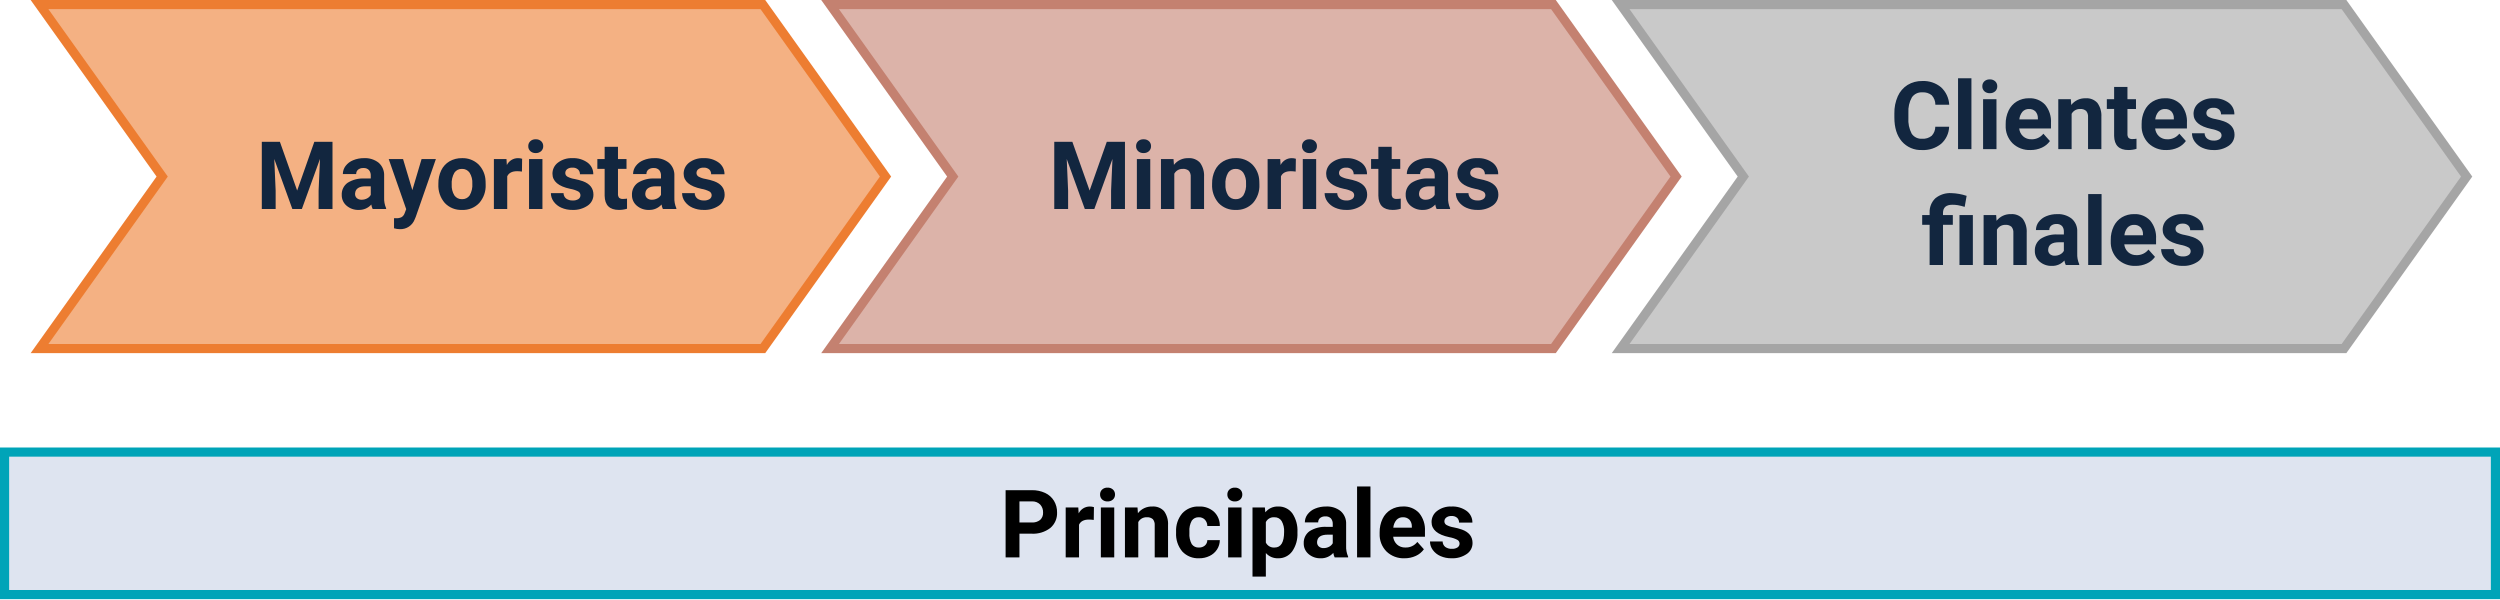
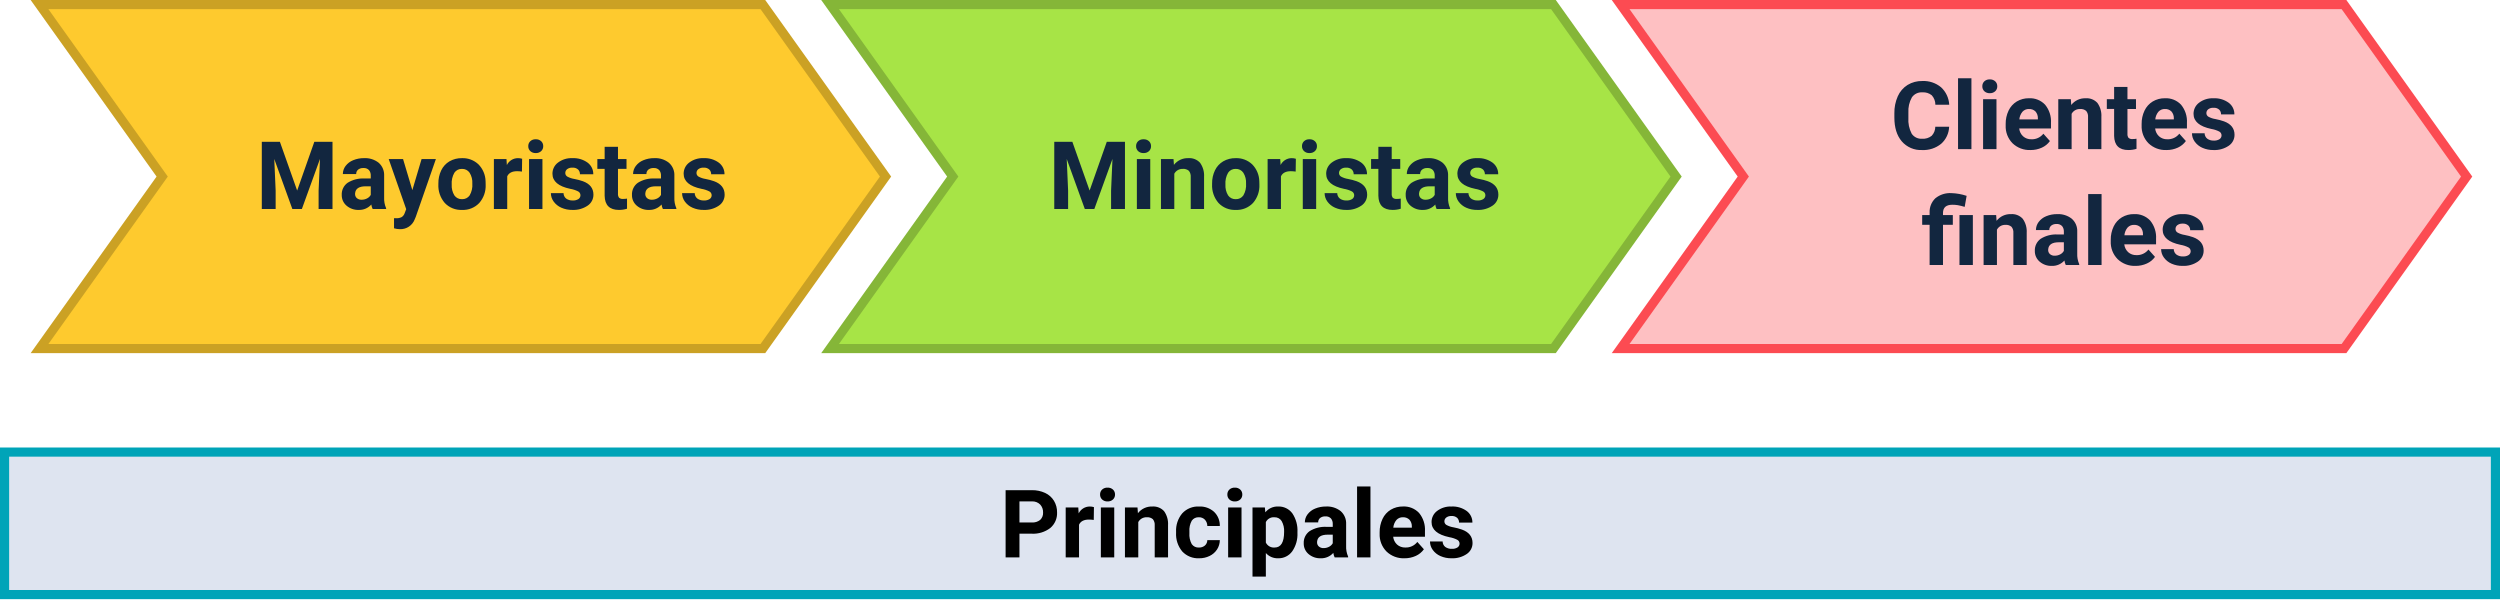
<svg xmlns="http://www.w3.org/2000/svg" width="819.999" height="196.521" viewBox="0 0 819.999 196.521">
-   <g id="Grupo_137595" data-name="Grupo 137595" transform="translate(-390.001 -690)">
-     <g id="Trazado_203657" data-name="Trazado 203657" transform="translate(390.001 836.783)" fill="#dee4f0">
+   <g id="Grupo_137595" data-name="Grupo 137595" transform="translate(-390.001 -748)">
+     <g id="Trazado_203657" data-name="Trazado 203657" transform="translate(390.001 894.783)" fill="#dee4f0">
      <path d="M 818.499 48.238 L 1.5 48.238 L 1.5 1.5 L 818.499 1.5 L 818.499 48.238 Z" stroke="none" />
      <path d="M 3 3 L 3 46.738 L 816.999 46.738 L 816.999 3 L 3 3 M -6.103515625e-05 -1.52587890625e-05 L 819.999 -1.52587890625e-05 L 819.999 49.738 L -6.103515625e-05 49.738 L -6.103515625e-05 -1.52587890625e-05 Z" stroke="none" fill="#00a4b8" />
    </g>
-     <path id="Trazado_203658" data-name="Trazado 203658" d="M-71.619-7.765V0H-76.16V-22.039h8.6a9.947,9.947,0,0,1,4.367.908,6.693,6.693,0,0,1,2.9,2.581,7.2,7.2,0,0,1,1.014,3.807A6.328,6.328,0,0,1-61.5-9.635a9.236,9.236,0,0,1-6.138,1.869Zm0-3.678h4.057a3.989,3.989,0,0,0,2.747-.848,3.083,3.083,0,0,0,.946-2.422,3.635,3.635,0,0,0-.954-2.619,3.562,3.562,0,0,0-2.634-1.029h-4.163Zm24.37-.833a11.885,11.885,0,0,0-1.574-.121q-2.482,0-3.254,1.68V0h-4.375V-16.378h4.132l.121,1.953a4.053,4.053,0,0,1,3.648-2.255,4.584,4.584,0,0,1,1.362.2ZM-40.529,0h-4.39V-16.378h4.39Zm-4.647-20.616a2.154,2.154,0,0,1,.658-1.62,2.474,2.474,0,0,1,1.794-.636,2.479,2.479,0,0,1,1.786.636,2.142,2.142,0,0,1,.666,1.62,2.148,2.148,0,0,1-.674,1.635,2.485,2.485,0,0,1-1.779.636,2.485,2.485,0,0,1-1.779-.636A2.148,2.148,0,0,1-45.176-20.616ZM-32.9-16.378l.136,1.892a5.718,5.718,0,0,1,4.708-2.195,4.752,4.752,0,0,1,3.875,1.529,7.133,7.133,0,0,1,1.3,4.571V0h-4.375V-10.5a2.849,2.849,0,0,0-.605-2.025,2.707,2.707,0,0,0-2.013-.63,3.008,3.008,0,0,0-2.77,1.578V0h-4.375V-16.378ZM-12.753-3.224a2.869,2.869,0,0,0,1.968-.666A2.334,2.334,0,0,0-10-5.661h4.1A5.611,5.611,0,0,1-6.8-2.611,5.993,5.993,0,0,1-9.249-.462,7.651,7.651,0,0,1-12.677.3a7.11,7.11,0,0,1-5.54-2.233A8.835,8.835,0,0,1-20.245-8.1v-.288a8.734,8.734,0,0,1,2.013-6.04,7.027,7.027,0,0,1,5.525-2.255A6.889,6.889,0,0,1-7.78-14.932,6.19,6.19,0,0,1-5.9-10.278H-10a3.006,3.006,0,0,0-.787-2.077,2.624,2.624,0,0,0-2-.8,2.635,2.635,0,0,0-2.308,1.114,6.457,6.457,0,0,0-.78,3.616v.455A6.539,6.539,0,0,0-15.1-4.331,2.668,2.668,0,0,0-12.753-3.224ZM1.219,0h-4.39V-16.378h4.39ZM-3.428-20.616a2.154,2.154,0,0,1,.658-1.62,2.474,2.474,0,0,1,1.794-.636,2.479,2.479,0,0,1,1.786.636,2.142,2.142,0,0,1,.666,1.62A2.148,2.148,0,0,1,.8-18.981a2.485,2.485,0,0,1-1.779.636,2.485,2.485,0,0,1-1.779-.636A2.148,2.148,0,0,1-3.428-20.616ZM19.564-8.038a9.823,9.823,0,0,1-1.718,6.062A5.508,5.508,0,0,1,13.207.3,5.1,5.1,0,0,1,9.2-1.423V6.3H4.821V-16.378H8.878l.151,1.6a5.141,5.141,0,0,1,4.147-1.907,5.546,5.546,0,0,1,4.708,2.24,10.089,10.089,0,0,1,1.68,6.176ZM15.19-8.371a6.481,6.481,0,0,0-.81-3.538,2.636,2.636,0,0,0-2.354-1.245A2.863,2.863,0,0,0,9.2-11.575v6.726a2.912,2.912,0,0,0,2.861,1.625Q15.19-3.224,15.19-8.371ZM31.764,0a4.858,4.858,0,0,1-.439-1.468A5.293,5.293,0,0,1,27.193.3,5.815,5.815,0,0,1,23.2-1.09,4.479,4.479,0,0,1,21.623-4.6a4.628,4.628,0,0,1,1.93-4,9.523,9.523,0,0,1,5.578-1.408h2.013v-.938a2.7,2.7,0,0,0-.583-1.816,2.293,2.293,0,0,0-1.839-.681,2.606,2.606,0,0,0-1.733.53,1.8,1.8,0,0,0-.628,1.453H21.986a4.394,4.394,0,0,1,.878-2.634,5.8,5.8,0,0,1,2.482-1.9,9.047,9.047,0,0,1,3.6-.689,7.148,7.148,0,0,1,4.806,1.521,5.322,5.322,0,0,1,1.779,4.276v7.1a7.83,7.83,0,0,0,.651,3.527V0ZM28.147-3.042a3.768,3.768,0,0,0,1.786-.431,2.833,2.833,0,0,0,1.211-1.158V-7.447H29.509q-3.285,0-3.5,2.271L26-4.919a1.751,1.751,0,0,0,.575,1.347A2.234,2.234,0,0,0,28.147-3.042ZM43.51,0h-4.39V-23.25h4.39ZM54.651.3a8.04,8.04,0,0,1-5.865-2.21A7.855,7.855,0,0,1,46.523-7.8v-.424a9.894,9.894,0,0,1,.954-4.412,7,7,0,0,1,2.7-3,7.584,7.584,0,0,1,3.989-1.052,6.8,6.8,0,0,1,5.29,2.119,8.611,8.611,0,0,1,1.93,6.009v1.786H50.958a4.064,4.064,0,0,0,1.279,2.573,3.866,3.866,0,0,0,2.7.969,4.722,4.722,0,0,0,3.951-1.832l2.149,2.407A6.567,6.567,0,0,1,58.375-.477,8.74,8.74,0,0,1,54.651.3Zm-.5-13.457a2.734,2.734,0,0,0-2.112.882A4.566,4.566,0,0,0,51-9.748h6.085v-.35a3.257,3.257,0,0,0-.787-2.258A2.82,2.82,0,0,0,54.152-13.154ZM72.74-4.526a1.409,1.409,0,0,0-.795-1.264,9.027,9.027,0,0,0-2.551-.825q-5.843-1.226-5.843-4.965a4.5,4.5,0,0,1,1.809-3.64,7.3,7.3,0,0,1,4.73-1.461,7.853,7.853,0,0,1,4.988,1.468A4.627,4.627,0,0,1,76.948-11.4H72.573a2.117,2.117,0,0,0-.605-1.552,2.562,2.562,0,0,0-1.892-.613,2.618,2.618,0,0,0-1.71.5,1.577,1.577,0,0,0-.605,1.271,1.348,1.348,0,0,0,.689,1.173,7.085,7.085,0,0,0,2.323.772,18.978,18.978,0,0,1,2.755.734q3.466,1.271,3.466,4.4a4.272,4.272,0,0,1-1.922,3.625A8.293,8.293,0,0,1,70.106.3,8.661,8.661,0,0,1,66.45-.431a6.133,6.133,0,0,1-2.505-2.013,4.678,4.678,0,0,1-.908-2.762h4.147a2.284,2.284,0,0,0,.863,1.786A3.422,3.422,0,0,0,70.2-2.8a3.167,3.167,0,0,0,1.9-.477A1.484,1.484,0,0,0,72.74-4.526Z" transform="translate(796 872.816)" />
-     <g id="Trazado_203659" data-name="Trazado 203659" transform="translate(400.049 690)" fill="rgba(237,125,49,0.6)">
+     <path id="Trazado_203658" data-name="Trazado 203658" d="M-71.619-7.765V0H-76.16V-22.039h8.6a9.947,9.947,0,0,1,4.367.908,6.693,6.693,0,0,1,2.9,2.581,7.2,7.2,0,0,1,1.014,3.807A6.328,6.328,0,0,1-61.5-9.635a9.236,9.236,0,0,1-6.138,1.869Zm0-3.678h4.057a3.989,3.989,0,0,0,2.747-.848,3.083,3.083,0,0,0,.946-2.422,3.635,3.635,0,0,0-.954-2.619,3.562,3.562,0,0,0-2.634-1.029h-4.163Zm24.37-.833a11.885,11.885,0,0,0-1.574-.121q-2.482,0-3.254,1.68V0h-4.375V-16.378h4.132l.121,1.953a4.053,4.053,0,0,1,3.648-2.255,4.584,4.584,0,0,1,1.362.2ZM-40.529,0h-4.39V-16.378h4.39Zm-4.647-20.616a2.154,2.154,0,0,1,.658-1.62,2.474,2.474,0,0,1,1.794-.636,2.479,2.479,0,0,1,1.786.636,2.142,2.142,0,0,1,.666,1.62,2.148,2.148,0,0,1-.674,1.635,2.485,2.485,0,0,1-1.779.636,2.485,2.485,0,0,1-1.779-.636A2.148,2.148,0,0,1-45.176-20.616ZM-32.9-16.378l.136,1.892a5.718,5.718,0,0,1,4.708-2.195,4.752,4.752,0,0,1,3.875,1.529,7.133,7.133,0,0,1,1.3,4.571V0h-4.375V-10.5a2.849,2.849,0,0,0-.605-2.025,2.707,2.707,0,0,0-2.013-.63,3.008,3.008,0,0,0-2.77,1.578V0h-4.375V-16.378ZM-12.753-3.224a2.869,2.869,0,0,0,1.968-.666A2.334,2.334,0,0,0-10-5.661h4.1A5.611,5.611,0,0,1-6.8-2.611,5.993,5.993,0,0,1-9.249-.462,7.651,7.651,0,0,1-12.677.3a7.11,7.11,0,0,1-5.54-2.233A8.835,8.835,0,0,1-20.245-8.1v-.288a8.734,8.734,0,0,1,2.013-6.04,7.027,7.027,0,0,1,5.525-2.255A6.889,6.889,0,0,1-7.78-14.932,6.19,6.19,0,0,1-5.9-10.278H-10a3.006,3.006,0,0,0-.787-2.077,2.624,2.624,0,0,0-2-.8,2.635,2.635,0,0,0-2.308,1.114,6.457,6.457,0,0,0-.78,3.616v.455A6.539,6.539,0,0,0-15.1-4.331,2.668,2.668,0,0,0-12.753-3.224ZM1.219,0h-4.39V-16.378h4.39ZM-3.428-20.616a2.154,2.154,0,0,1,.658-1.62,2.474,2.474,0,0,1,1.794-.636,2.479,2.479,0,0,1,1.786.636,2.142,2.142,0,0,1,.666,1.62A2.148,2.148,0,0,1,.8-18.981a2.485,2.485,0,0,1-1.779.636,2.485,2.485,0,0,1-1.779-.636A2.148,2.148,0,0,1-3.428-20.616ZM19.564-8.038a9.823,9.823,0,0,1-1.718,6.062A5.508,5.508,0,0,1,13.207.3,5.1,5.1,0,0,1,9.2-1.423V6.3H4.821V-16.378H8.878l.151,1.6a5.141,5.141,0,0,1,4.147-1.907,5.546,5.546,0,0,1,4.708,2.24,10.089,10.089,0,0,1,1.68,6.176ZM15.19-8.371a6.481,6.481,0,0,0-.81-3.538,2.636,2.636,0,0,0-2.354-1.245A2.863,2.863,0,0,0,9.2-11.575v6.726a2.912,2.912,0,0,0,2.861,1.625Q15.19-3.224,15.19-8.371ZM31.764,0a4.858,4.858,0,0,1-.439-1.468A5.293,5.293,0,0,1,27.193.3,5.815,5.815,0,0,1,23.2-1.09,4.479,4.479,0,0,1,21.623-4.6a4.628,4.628,0,0,1,1.93-4,9.523,9.523,0,0,1,5.578-1.408h2.013v-.938a2.7,2.7,0,0,0-.583-1.816,2.293,2.293,0,0,0-1.839-.681,2.606,2.606,0,0,0-1.733.53,1.8,1.8,0,0,0-.628,1.453H21.986a4.394,4.394,0,0,1,.878-2.634,5.8,5.8,0,0,1,2.482-1.9,9.047,9.047,0,0,1,3.6-.689,7.148,7.148,0,0,1,4.806,1.521,5.322,5.322,0,0,1,1.779,4.276v7.1a7.83,7.83,0,0,0,.651,3.527V0ZM28.147-3.042a3.768,3.768,0,0,0,1.786-.431,2.833,2.833,0,0,0,1.211-1.158V-7.447H29.509q-3.285,0-3.5,2.271L26-4.919a1.751,1.751,0,0,0,.575,1.347A2.234,2.234,0,0,0,28.147-3.042ZM43.51,0h-4.39V-23.25h4.39ZM54.651.3a8.04,8.04,0,0,1-5.865-2.21A7.855,7.855,0,0,1,46.523-7.8v-.424a9.894,9.894,0,0,1,.954-4.412,7,7,0,0,1,2.7-3,7.584,7.584,0,0,1,3.989-1.052,6.8,6.8,0,0,1,5.29,2.119,8.611,8.611,0,0,1,1.93,6.009v1.786H50.958a4.064,4.064,0,0,0,1.279,2.573,3.866,3.866,0,0,0,2.7.969,4.722,4.722,0,0,0,3.951-1.832l2.149,2.407A6.567,6.567,0,0,1,58.375-.477,8.74,8.74,0,0,1,54.651.3Zm-.5-13.457a2.734,2.734,0,0,0-2.112.882A4.566,4.566,0,0,0,51-9.748h6.085v-.35a3.257,3.257,0,0,0-.787-2.258A2.82,2.82,0,0,0,54.152-13.154ZM72.74-4.526a1.409,1.409,0,0,0-.795-1.264,9.027,9.027,0,0,0-2.551-.825q-5.843-1.226-5.843-4.965a4.5,4.5,0,0,1,1.809-3.64,7.3,7.3,0,0,1,4.73-1.461,7.853,7.853,0,0,1,4.988,1.468A4.627,4.627,0,0,1,76.948-11.4H72.573a2.117,2.117,0,0,0-.605-1.552,2.562,2.562,0,0,0-1.892-.613,2.618,2.618,0,0,0-1.71.5,1.577,1.577,0,0,0-.605,1.271,1.348,1.348,0,0,0,.689,1.173,7.085,7.085,0,0,0,2.323.772,18.978,18.978,0,0,1,2.755.734q3.466,1.271,3.466,4.4a4.272,4.272,0,0,1-1.922,3.625A8.293,8.293,0,0,1,70.106.3,8.661,8.661,0,0,1,66.45-.431a6.133,6.133,0,0,1-2.505-2.013,4.678,4.678,0,0,1-.908-2.762h4.147a2.284,2.284,0,0,0,.863,1.786A3.422,3.422,0,0,0,70.2-2.8a3.167,3.167,0,0,0,1.9-.477A1.484,1.484,0,0,0,72.74-4.526Z" transform="translate(796 930.816)" />
+     <g id="Trazado_203659" data-name="Trazado 203659" transform="translate(400.049 748)" fill="#feca2e">
      <path d="M 240.176 114.33 L 2.912 114.33 L 42.528 58.784 L 43.15 57.913 L 42.528 57.042 L 2.915 1.5 L 240.175 1.5 L 280.409 57.913 L 240.176 114.33 Z" stroke="none" />
-       <path d="M 239.403 112.83 L 278.566 57.913 L 239.402 3 L 5.827 3 L 44.992 57.913 L 5.824 112.83 L 239.403 112.83 M 240.947 115.83 L 1.085486746887909e-05 115.83 L 41.307 57.913 L 0.002 1.361788235954009e-05 L 240.947 1.361788235954009e-05 L 282.251 57.913 L 240.947 115.83 Z" stroke="none" fill="#ed7d31" />
+       <path d="M 239.403 112.83 L 278.566 57.913 L 239.402 3 L 5.827 3 L 44.992 57.913 L 5.824 112.83 L 239.403 112.83 M 240.947 115.83 L 1.085486746887909e-05 115.83 L 41.307 57.913 L 0.002 1.361788235954009e-05 L 240.947 1.361788235954009e-05 L 282.251 57.913 L 240.947 115.83 Z" stroke="none" fill="#cba124" />
    </g>
-     <path id="Trazado_203660" data-name="Trazado 203660" d="M-69.553-22.039l5.661,15.984,5.631-15.984H-52.3V0h-4.556V-6.024l.454-10.4L-62.348,0h-3.118L-71.4-16.408l.454,10.384V0h-4.541V-22.039ZM-39.128,0a4.858,4.858,0,0,1-.439-1.468A5.293,5.293,0,0,1-43.7.3,5.815,5.815,0,0,1-47.688-1.09,4.479,4.479,0,0,1-49.27-4.6a4.628,4.628,0,0,1,1.93-4,9.523,9.523,0,0,1,5.578-1.408h2.013v-.938a2.7,2.7,0,0,0-.583-1.816,2.293,2.293,0,0,0-1.839-.681,2.606,2.606,0,0,0-1.733.53,1.8,1.8,0,0,0-.628,1.453h-4.375a4.394,4.394,0,0,1,.878-2.634,5.8,5.8,0,0,1,2.482-1.9,9.047,9.047,0,0,1,3.6-.689,7.148,7.148,0,0,1,4.806,1.521,5.322,5.322,0,0,1,1.779,4.276v7.1a7.83,7.83,0,0,0,.651,3.527V0Zm-3.618-3.042a3.768,3.768,0,0,0,1.786-.431,2.833,2.833,0,0,0,1.211-1.158V-7.447h-1.635q-3.285,0-3.5,2.271l-.015.257a1.751,1.751,0,0,0,.575,1.347A2.234,2.234,0,0,0-42.746-3.042Zm16.635-3.148,3.027-10.187h4.692L-24.976,2.543l-.363.863a4.992,4.992,0,0,1-4.844,3.209,6.883,6.883,0,0,1-1.937-.288V3.012l.666.015A3.6,3.6,0,0,0-29.6,2.649a2.486,2.486,0,0,0,.961-1.256l.515-1.347-5.737-16.423h4.708Zm8.537-2.149a9.713,9.713,0,0,1,.938-4.344,6.87,6.87,0,0,1,2.7-2.952,7.883,7.883,0,0,1,4.094-1.044,7.458,7.458,0,0,1,5.411,2.028,8.14,8.14,0,0,1,2.339,5.51l.03,1.12a8.56,8.56,0,0,1-2.1,6.047A7.313,7.313,0,0,1-9.809.3a7.35,7.35,0,0,1-5.654-2.271,8.711,8.711,0,0,1-2.112-6.176Zm4.375.311a6.122,6.122,0,0,0,.878,3.57A2.9,2.9,0,0,0-9.809-3.224a2.9,2.9,0,0,0,2.482-1.22,6.7,6.7,0,0,0,.893-3.9A6.061,6.061,0,0,0-7.326-11.9a2.9,2.9,0,0,0-2.513-1.258A2.856,2.856,0,0,0-12.321-11.9,6.812,6.812,0,0,0-13.2-8.03ZM9.839-12.276A11.885,11.885,0,0,0,8.265-12.4q-2.482,0-3.254,1.68V0H.636V-16.378H4.768l.121,1.953a4.053,4.053,0,0,1,3.648-2.255,4.584,4.584,0,0,1,1.362.2ZM16.56,0H12.17V-16.378h4.39ZM11.913-20.616a2.154,2.154,0,0,1,.658-1.62,2.474,2.474,0,0,1,1.794-.636,2.479,2.479,0,0,1,1.786.636,2.142,2.142,0,0,1,.666,1.62,2.148,2.148,0,0,1-.674,1.635,2.485,2.485,0,0,1-1.779.636,2.485,2.485,0,0,1-1.779-.636A2.148,2.148,0,0,1,11.913-20.616Zm17.12,16.09a1.409,1.409,0,0,0-.795-1.264,9.027,9.027,0,0,0-2.551-.825q-5.843-1.226-5.843-4.965a4.5,4.5,0,0,1,1.809-3.64,7.3,7.3,0,0,1,4.73-1.461,7.853,7.853,0,0,1,4.988,1.468A4.627,4.627,0,0,1,33.24-11.4H28.866a2.117,2.117,0,0,0-.605-1.552,2.562,2.562,0,0,0-1.892-.613,2.618,2.618,0,0,0-1.71.5,1.577,1.577,0,0,0-.605,1.271,1.348,1.348,0,0,0,.689,1.173,7.085,7.085,0,0,0,2.323.772,18.978,18.978,0,0,1,2.755.734q3.466,1.271,3.466,4.4a4.272,4.272,0,0,1-1.922,3.625A8.293,8.293,0,0,1,26.4.3a8.661,8.661,0,0,1-3.656-.734,6.133,6.133,0,0,1-2.505-2.013,4.678,4.678,0,0,1-.908-2.762h4.147a2.284,2.284,0,0,0,.863,1.786,3.422,3.422,0,0,0,2.149.621,3.167,3.167,0,0,0,1.9-.477A1.484,1.484,0,0,0,29.032-4.526ZM41.338-20.4v4.026h2.8v3.209h-2.8V-5a1.952,1.952,0,0,0,.348,1.3,1.749,1.749,0,0,0,1.332.394,6.976,6.976,0,0,0,1.287-.106V-.091A9.006,9.006,0,0,1,41.656.3q-4.6,0-4.692-4.647v-8.825H34.572v-3.209h2.392V-20.4ZM56.066,0a4.858,4.858,0,0,1-.439-1.468A5.293,5.293,0,0,1,51.5.3,5.815,5.815,0,0,1,47.507-1.09,4.479,4.479,0,0,1,45.925-4.6a4.628,4.628,0,0,1,1.93-4,9.523,9.523,0,0,1,5.578-1.408h2.013v-.938a2.7,2.7,0,0,0-.583-1.816,2.293,2.293,0,0,0-1.839-.681,2.606,2.606,0,0,0-1.733.53,1.8,1.8,0,0,0-.628,1.453H46.288a4.394,4.394,0,0,1,.878-2.634,5.8,5.8,0,0,1,2.482-1.9,9.047,9.047,0,0,1,3.6-.689,7.148,7.148,0,0,1,4.806,1.521,5.322,5.322,0,0,1,1.779,4.276v7.1a7.83,7.83,0,0,0,.651,3.527V0ZM52.449-3.042a3.768,3.768,0,0,0,1.786-.431,2.833,2.833,0,0,0,1.211-1.158V-7.447H53.811q-3.285,0-3.5,2.271l-.015.257a1.751,1.751,0,0,0,.575,1.347A2.234,2.234,0,0,0,52.449-3.042ZM72.066-4.526a1.409,1.409,0,0,0-.795-1.264,9.027,9.027,0,0,0-2.551-.825q-5.843-1.226-5.843-4.965a4.5,4.5,0,0,1,1.809-3.64,7.3,7.3,0,0,1,4.73-1.461A7.853,7.853,0,0,1,74.4-15.212,4.627,4.627,0,0,1,76.274-11.4H71.9a2.117,2.117,0,0,0-.605-1.552,2.562,2.562,0,0,0-1.892-.613,2.618,2.618,0,0,0-1.71.5,1.577,1.577,0,0,0-.605,1.271,1.348,1.348,0,0,0,.689,1.173,7.085,7.085,0,0,0,2.323.772,18.978,18.978,0,0,1,2.755.734q3.466,1.271,3.466,4.4A4.272,4.272,0,0,1,74.4-1.082,8.293,8.293,0,0,1,69.432.3a8.661,8.661,0,0,1-3.656-.734,6.133,6.133,0,0,1-2.505-2.013,4.678,4.678,0,0,1-.908-2.762h4.147a2.284,2.284,0,0,0,.863,1.786,3.422,3.422,0,0,0,2.149.621,3.167,3.167,0,0,0,1.9-.477A1.484,1.484,0,0,0,72.066-4.526Z" transform="translate(551.36 758.554)" fill="#12263f" />
-     <g id="Trazado_203661" data-name="Trazado 203661" transform="translate(659.352 690)" fill="rgba(196,129,112,0.6)">
+     <path id="Trazado_203663" data-name="Trazado 203663" d="M-69.553-22.039l5.661,15.984,5.631-15.984H-52.3V0h-4.556V-6.024l.454-10.4L-62.348,0h-3.118L-71.4-16.408l.454,10.384V0h-4.541V-22.039ZM-39.128,0a4.858,4.858,0,0,1-.439-1.468A5.293,5.293,0,0,1-43.7.3,5.815,5.815,0,0,1-47.688-1.09,4.479,4.479,0,0,1-49.27-4.6a4.628,4.628,0,0,1,1.93-4,9.523,9.523,0,0,1,5.578-1.408h2.013v-.938a2.7,2.7,0,0,0-.583-1.816,2.293,2.293,0,0,0-1.839-.681,2.606,2.606,0,0,0-1.733.53,1.8,1.8,0,0,0-.628,1.453h-4.375a4.394,4.394,0,0,1,.878-2.634,5.8,5.8,0,0,1,2.482-1.9,9.047,9.047,0,0,1,3.6-.689,7.148,7.148,0,0,1,4.806,1.521,5.322,5.322,0,0,1,1.779,4.276v7.1a7.83,7.83,0,0,0,.651,3.527V0Zm-3.618-3.042a3.768,3.768,0,0,0,1.786-.431,2.833,2.833,0,0,0,1.211-1.158V-7.447h-1.635q-3.285,0-3.5,2.271l-.015.257a1.751,1.751,0,0,0,.575,1.347A2.234,2.234,0,0,0-42.746-3.042Zm16.635-3.148,3.027-10.187h4.692L-24.976,2.543l-.363.863a4.992,4.992,0,0,1-4.844,3.209,6.883,6.883,0,0,1-1.937-.288V3.012l.666.015A3.6,3.6,0,0,0-29.6,2.649a2.486,2.486,0,0,0,.961-1.256l.515-1.347-5.737-16.423h4.708Zm8.537-2.149a9.713,9.713,0,0,1,.938-4.344,6.87,6.87,0,0,1,2.7-2.952,7.883,7.883,0,0,1,4.094-1.044,7.458,7.458,0,0,1,5.411,2.028,8.14,8.14,0,0,1,2.339,5.51l.03,1.12a8.56,8.56,0,0,1-2.1,6.047A7.313,7.313,0,0,1-9.809.3a7.35,7.35,0,0,1-5.654-2.271,8.711,8.711,0,0,1-2.112-6.176Zm4.375.311a6.122,6.122,0,0,0,.878,3.57A2.9,2.9,0,0,0-9.809-3.224a2.9,2.9,0,0,0,2.482-1.22,6.7,6.7,0,0,0,.893-3.9A6.061,6.061,0,0,0-7.326-11.9a2.9,2.9,0,0,0-2.513-1.258A2.856,2.856,0,0,0-12.321-11.9,6.812,6.812,0,0,0-13.2-8.03ZM9.839-12.276A11.885,11.885,0,0,0,8.265-12.4q-2.482,0-3.254,1.68V0H.636V-16.378H4.768l.121,1.953a4.053,4.053,0,0,1,3.648-2.255,4.584,4.584,0,0,1,1.362.2ZM16.56,0H12.17V-16.378h4.39ZM11.913-20.616a2.154,2.154,0,0,1,.658-1.62,2.474,2.474,0,0,1,1.794-.636,2.479,2.479,0,0,1,1.786.636,2.142,2.142,0,0,1,.666,1.62,2.148,2.148,0,0,1-.674,1.635,2.485,2.485,0,0,1-1.779.636,2.485,2.485,0,0,1-1.779-.636A2.148,2.148,0,0,1,11.913-20.616Zm17.12,16.09a1.409,1.409,0,0,0-.795-1.264,9.027,9.027,0,0,0-2.551-.825q-5.843-1.226-5.843-4.965a4.5,4.5,0,0,1,1.809-3.64,7.3,7.3,0,0,1,4.73-1.461,7.853,7.853,0,0,1,4.988,1.468A4.627,4.627,0,0,1,33.24-11.4H28.866a2.117,2.117,0,0,0-.605-1.552,2.562,2.562,0,0,0-1.892-.613,2.618,2.618,0,0,0-1.71.5,1.577,1.577,0,0,0-.605,1.271,1.348,1.348,0,0,0,.689,1.173,7.085,7.085,0,0,0,2.323.772,18.978,18.978,0,0,1,2.755.734q3.466,1.271,3.466,4.4a4.272,4.272,0,0,1-1.922,3.625A8.293,8.293,0,0,1,26.4.3a8.661,8.661,0,0,1-3.656-.734,6.133,6.133,0,0,1-2.505-2.013,4.678,4.678,0,0,1-.908-2.762h4.147a2.284,2.284,0,0,0,.863,1.786,3.422,3.422,0,0,0,2.149.621,3.167,3.167,0,0,0,1.9-.477A1.484,1.484,0,0,0,29.032-4.526ZM41.338-20.4v4.026h2.8v3.209h-2.8V-5a1.952,1.952,0,0,0,.348,1.3,1.749,1.749,0,0,0,1.332.394,6.976,6.976,0,0,0,1.287-.106V-.091A9.006,9.006,0,0,1,41.656.3q-4.6,0-4.692-4.647v-8.825H34.572v-3.209h2.392V-20.4ZM56.066,0a4.858,4.858,0,0,1-.439-1.468A5.293,5.293,0,0,1,51.5.3,5.815,5.815,0,0,1,47.507-1.09,4.479,4.479,0,0,1,45.925-4.6a4.628,4.628,0,0,1,1.93-4,9.523,9.523,0,0,1,5.578-1.408h2.013v-.938a2.7,2.7,0,0,0-.583-1.816,2.293,2.293,0,0,0-1.839-.681,2.606,2.606,0,0,0-1.733.53,1.8,1.8,0,0,0-.628,1.453H46.288a4.394,4.394,0,0,1,.878-2.634,5.8,5.8,0,0,1,2.482-1.9,9.047,9.047,0,0,1,3.6-.689,7.148,7.148,0,0,1,4.806,1.521,5.322,5.322,0,0,1,1.779,4.276v7.1a7.83,7.83,0,0,0,.651,3.527V0ZM52.449-3.042a3.768,3.768,0,0,0,1.786-.431,2.833,2.833,0,0,0,1.211-1.158V-7.447H53.811q-3.285,0-3.5,2.271l-.015.257a1.751,1.751,0,0,0,.575,1.347A2.234,2.234,0,0,0,52.449-3.042ZM72.066-4.526a1.409,1.409,0,0,0-.795-1.264,9.027,9.027,0,0,0-2.551-.825q-5.843-1.226-5.843-4.965a4.5,4.5,0,0,1,1.809-3.64,7.3,7.3,0,0,1,4.73-1.461A7.853,7.853,0,0,1,74.4-15.212,4.627,4.627,0,0,1,76.274-11.4H71.9a2.117,2.117,0,0,0-.605-1.552,2.562,2.562,0,0,0-1.892-.613,2.618,2.618,0,0,0-1.71.5,1.577,1.577,0,0,0-.605,1.271,1.348,1.348,0,0,0,.689,1.173,7.085,7.085,0,0,0,2.323.772,18.978,18.978,0,0,1,2.755.734q3.466,1.271,3.466,4.4A4.272,4.272,0,0,1,74.4-1.082,8.293,8.293,0,0,1,69.432.3a8.661,8.661,0,0,1-3.656-.734,6.133,6.133,0,0,1-2.505-2.013,4.678,4.678,0,0,1-.908-2.762h4.147a2.284,2.284,0,0,0,.863,1.786,3.422,3.422,0,0,0,2.149.621,3.167,3.167,0,0,0,1.9-.477A1.484,1.484,0,0,0,72.066-4.526Z" transform="translate(551.36 816.554)" fill="#12263f" />
+     <g id="Trazado_203660" data-name="Trazado 203660" transform="translate(659.352 748)" fill="#a7e446">
      <path d="M 240.176 114.33 L 2.912 114.33 L 42.528 58.784 L 43.15 57.913 L 42.528 57.042 L 2.915 1.5 L 240.175 1.5 L 280.409 57.913 L 240.176 114.33 Z" stroke="none" />
-       <path d="M 239.403 112.83 L 278.566 57.913 L 239.402 3 L 5.827 3 L 44.992 57.913 L 5.824 112.83 L 239.403 112.83 M 240.947 115.83 L 1.085486746887909e-05 115.83 L 41.307 57.913 L 0.002 1.361788235954009e-05 L 240.947 1.361788235954009e-05 L 282.251 57.913 L 240.947 115.83 Z" stroke="none" fill="#c48170" />
+       <path d="M 239.403 112.83 L 278.566 57.913 L 239.402 3 L 5.827 3 L 44.992 57.913 L 5.824 112.83 L 239.403 112.83 M 240.947 115.83 L 1.085486746887909e-05 115.83 L 41.307 57.913 L 0.002 1.361788235954009e-05 L 240.947 1.361788235954009e-05 L 282.251 57.913 L 240.947 115.83 Z" stroke="none" fill="#85b638" />
    </g>
-     <g id="Trazado_203662" data-name="Trazado 203662" transform="translate(918.655 690)" fill="rgba(165,165,165,0.6)">
+     <g id="Trazado_203661" data-name="Trazado 203661" transform="translate(918.655 748)" fill="#fec0c2">
      <path d="M 240.176 114.33 L 2.912 114.33 L 42.528 58.784 L 43.15 57.913 L 42.528 57.042 L 2.915 1.5 L 240.175 1.5 L 280.409 57.913 L 240.176 114.33 Z" stroke="none" />
-       <path d="M 239.403 112.83 L 278.566 57.913 L 239.402 3 L 5.827 3 L 44.992 57.913 L 5.824 112.83 L 239.403 112.83 M 240.947 115.83 L 1.085486746887909e-05 115.83 L 41.307 57.913 L 0.002 1.361788235954009e-05 L 240.947 1.361788235954009e-05 L 282.251 57.913 L 240.947 115.83 Z" stroke="none" fill="#a5a5a5" />
+       <path d="M 239.403 112.83 L 278.566 57.913 L 239.402 3 L 5.827 3 L 44.992 57.913 L 5.824 112.83 L 239.403 112.83 M 240.947 115.83 L 1.085486746887909e-05 115.83 L 41.307 57.913 L 0.002 1.361788235954009e-05 L 240.947 1.361788235954009e-05 L 282.251 57.913 L 240.947 115.83 Z" stroke="none" fill="#fc4b52" />
    </g>
-     <path id="Trazado_203663" data-name="Trazado 203663" d="M-66.48-22.039l5.661,15.984,5.631-15.984h5.964V0h-4.556V-6.024l.454-10.4L-59.275,0h-3.118l-5.934-16.408.454,10.384V0h-4.541V-22.039ZM-40.93,0h-4.39V-16.378h4.39Zm-4.647-20.616a2.154,2.154,0,0,1,.658-1.62,2.474,2.474,0,0,1,1.794-.636,2.479,2.479,0,0,1,1.786.636,2.142,2.142,0,0,1,.666,1.62,2.148,2.148,0,0,1-.674,1.635,2.485,2.485,0,0,1-1.779.636,2.485,2.485,0,0,1-1.779-.636A2.148,2.148,0,0,1-45.577-20.616ZM-33.3-16.378l.136,1.892a5.718,5.718,0,0,1,4.708-2.195,4.752,4.752,0,0,1,3.875,1.529,7.133,7.133,0,0,1,1.3,4.571V0h-4.375V-10.5a2.849,2.849,0,0,0-.605-2.025,2.707,2.707,0,0,0-2.013-.63,3.008,3.008,0,0,0-2.77,1.578V0h-4.375V-16.378ZM-20.646-8.34a9.713,9.713,0,0,1,.938-4.344,6.87,6.87,0,0,1,2.7-2.952,7.883,7.883,0,0,1,4.094-1.044A7.458,7.458,0,0,1-7.5-14.652a8.14,8.14,0,0,1,2.339,5.51l.03,1.12a8.56,8.56,0,0,1-2.1,6.047A7.313,7.313,0,0,1-12.881.3a7.35,7.35,0,0,1-5.654-2.271,8.711,8.711,0,0,1-2.112-6.176Zm4.375.311a6.122,6.122,0,0,0,.878,3.57,2.9,2.9,0,0,0,2.513,1.236A2.9,2.9,0,0,0-10.4-4.445a6.7,6.7,0,0,0,.893-3.9A6.061,6.061,0,0,0-10.4-11.9a2.9,2.9,0,0,0-2.513-1.258A2.856,2.856,0,0,0-15.394-11.9,6.812,6.812,0,0,0-16.272-8.03ZM6.766-12.276A11.885,11.885,0,0,0,5.192-12.4q-2.482,0-3.254,1.68V0H-2.437V-16.378H1.7l.121,1.953a4.053,4.053,0,0,1,3.648-2.255,4.584,4.584,0,0,1,1.362.2ZM13.487,0H9.1V-16.378h4.39ZM8.84-20.616a2.154,2.154,0,0,1,.658-1.62,2.474,2.474,0,0,1,1.794-.636,2.479,2.479,0,0,1,1.786.636,2.142,2.142,0,0,1,.666,1.62,2.148,2.148,0,0,1-.674,1.635,2.485,2.485,0,0,1-1.779.636,2.485,2.485,0,0,1-1.779-.636A2.148,2.148,0,0,1,8.84-20.616Zm17.12,16.09a1.409,1.409,0,0,0-.795-1.264,9.027,9.027,0,0,0-2.551-.825q-5.843-1.226-5.843-4.965a4.5,4.5,0,0,1,1.809-3.64,7.3,7.3,0,0,1,4.73-1.461A7.853,7.853,0,0,1,28.3-15.212,4.627,4.627,0,0,1,30.167-11.4H25.793a2.117,2.117,0,0,0-.605-1.552,2.562,2.562,0,0,0-1.892-.613,2.618,2.618,0,0,0-1.71.5,1.577,1.577,0,0,0-.605,1.271,1.348,1.348,0,0,0,.689,1.173,7.085,7.085,0,0,0,2.323.772,18.978,18.978,0,0,1,2.755.734q3.466,1.271,3.466,4.4a4.272,4.272,0,0,1-1.922,3.625A8.293,8.293,0,0,1,23.326.3,8.661,8.661,0,0,1,19.67-.431a6.133,6.133,0,0,1-2.505-2.013,4.678,4.678,0,0,1-.908-2.762H20.4a2.284,2.284,0,0,0,.863,1.786,3.422,3.422,0,0,0,2.149.621,3.167,3.167,0,0,0,1.9-.477A1.484,1.484,0,0,0,25.959-4.526ZM38.266-20.4v4.026h2.8v3.209h-2.8V-5a1.952,1.952,0,0,0,.348,1.3,1.749,1.749,0,0,0,1.332.394,6.976,6.976,0,0,0,1.287-.106V-.091A9.006,9.006,0,0,1,38.583.3q-4.6,0-4.692-4.647v-8.825H31.5v-3.209h2.392V-20.4ZM52.994,0a4.858,4.858,0,0,1-.439-1.468A5.293,5.293,0,0,1,48.422.3,5.815,5.815,0,0,1,44.434-1.09,4.479,4.479,0,0,1,42.852-4.6a4.628,4.628,0,0,1,1.93-4,9.523,9.523,0,0,1,5.578-1.408h2.013v-.938a2.7,2.7,0,0,0-.583-1.816,2.293,2.293,0,0,0-1.839-.681,2.606,2.606,0,0,0-1.733.53,1.8,1.8,0,0,0-.628,1.453H43.215a4.394,4.394,0,0,1,.878-2.634,5.8,5.8,0,0,1,2.482-1.9,9.047,9.047,0,0,1,3.6-.689,7.148,7.148,0,0,1,4.806,1.521,5.322,5.322,0,0,1,1.779,4.276v7.1a7.83,7.83,0,0,0,.651,3.527V0ZM49.376-3.042a3.768,3.768,0,0,0,1.786-.431,2.833,2.833,0,0,0,1.211-1.158V-7.447H50.738q-3.285,0-3.5,2.271l-.015.257A1.751,1.751,0,0,0,47.8-3.572,2.234,2.234,0,0,0,49.376-3.042ZM68.993-4.526A1.409,1.409,0,0,0,68.2-5.79a9.027,9.027,0,0,0-2.551-.825q-5.843-1.226-5.843-4.965a4.5,4.5,0,0,1,1.809-3.64,7.3,7.3,0,0,1,4.73-1.461,7.853,7.853,0,0,1,4.988,1.468A4.627,4.627,0,0,1,73.2-11.4H68.827a2.117,2.117,0,0,0-.605-1.552,2.562,2.562,0,0,0-1.892-.613,2.618,2.618,0,0,0-1.71.5,1.577,1.577,0,0,0-.605,1.271,1.348,1.348,0,0,0,.689,1.173,7.085,7.085,0,0,0,2.323.772,18.978,18.978,0,0,1,2.755.734q3.466,1.271,3.466,4.4a4.272,4.272,0,0,1-1.922,3.625A8.293,8.293,0,0,1,66.359.3,8.661,8.661,0,0,1,62.7-.431,6.133,6.133,0,0,1,60.2-2.445a4.678,4.678,0,0,1-.908-2.762h4.147A2.284,2.284,0,0,0,64.3-3.421,3.422,3.422,0,0,0,66.45-2.8a3.167,3.167,0,0,0,1.9-.477A1.484,1.484,0,0,0,68.993-4.526Z" transform="translate(808.214 758.554)" fill="#12263f" />
-     <path id="Trazado_203664" data-name="Trazado 203664" d="M-37.736-7.341a7.8,7.8,0,0,1-2.626,5.6A9.223,9.223,0,0,1-46.606.3a8.293,8.293,0,0,1-6.668-2.853Q-55.7-5.4-55.7-10.384v-1.347a13.211,13.211,0,0,1,1.12-5.6,8.394,8.394,0,0,1,3.2-3.716,8.968,8.968,0,0,1,4.836-1.294A8.985,8.985,0,0,1-40.4-20.3a8.381,8.381,0,0,1,2.694,5.737h-4.541a4.6,4.6,0,0,0-1.188-3.1,4.4,4.4,0,0,0-3.111-.961,3.858,3.858,0,0,0-3.4,1.627A9.119,9.119,0,0,0-51.1-11.943v1.665a9.76,9.76,0,0,0,1.082,5.222,3.787,3.787,0,0,0,3.413,1.65,4.483,4.483,0,0,0,3.141-.961,4.341,4.341,0,0,0,1.188-2.974ZM-30.425,0h-4.39V-23.25h4.39Zm8.219,0H-26.6V-16.378h4.39Zm-4.647-20.616a2.154,2.154,0,0,1,.658-1.62,2.474,2.474,0,0,1,1.794-.636,2.479,2.479,0,0,1,1.786.636,2.142,2.142,0,0,1,.666,1.62,2.148,2.148,0,0,1-.674,1.635,2.485,2.485,0,0,1-1.779.636,2.485,2.485,0,0,1-1.779-.636A2.148,2.148,0,0,1-26.853-20.616ZM-11.065.3a8.04,8.04,0,0,1-5.865-2.21A7.855,7.855,0,0,1-19.193-7.8v-.424a9.894,9.894,0,0,1,.954-4.412,7,7,0,0,1,2.7-3,7.584,7.584,0,0,1,3.989-1.052,6.8,6.8,0,0,1,5.29,2.119,8.611,8.611,0,0,1,1.93,6.009v1.786H-14.758a4.064,4.064,0,0,0,1.279,2.573,3.866,3.866,0,0,0,2.7.969A4.722,4.722,0,0,0-6.827-5.056l2.149,2.407A6.567,6.567,0,0,1-7.341-.477,8.74,8.74,0,0,1-11.065.3Zm-.5-13.457a2.734,2.734,0,0,0-2.112.882,4.566,4.566,0,0,0-1.037,2.524h6.085v-.35a3.257,3.257,0,0,0-.787-2.258A2.82,2.82,0,0,0-11.564-13.154ZM2.18-16.378l.136,1.892a5.718,5.718,0,0,1,4.708-2.195A4.752,4.752,0,0,1,10.9-15.152a7.133,7.133,0,0,1,1.3,4.571V0H7.826V-10.5a2.849,2.849,0,0,0-.605-2.025,2.707,2.707,0,0,0-2.013-.63,3.008,3.008,0,0,0-2.77,1.578V0H-1.937V-16.378ZM20.752-20.4v4.026h2.8v3.209h-2.8V-5a1.952,1.952,0,0,0,.348,1.3,1.749,1.749,0,0,0,1.332.394,6.976,6.976,0,0,0,1.287-.106V-.091A9.006,9.006,0,0,1,21.07.3q-4.6,0-4.692-4.647v-8.825H13.986v-3.209h2.392V-20.4ZM33.528.3a8.04,8.04,0,0,1-5.865-2.21A7.855,7.855,0,0,1,25.4-7.8v-.424a9.894,9.894,0,0,1,.954-4.412,7,7,0,0,1,2.7-3,7.584,7.584,0,0,1,3.989-1.052,6.8,6.8,0,0,1,5.29,2.119,8.611,8.611,0,0,1,1.93,6.009v1.786H29.834a4.064,4.064,0,0,0,1.279,2.573,3.866,3.866,0,0,0,2.7.969,4.722,4.722,0,0,0,3.951-1.832l2.149,2.407A6.567,6.567,0,0,1,37.251-.477,8.74,8.74,0,0,1,33.528.3Zm-.5-13.457a2.734,2.734,0,0,0-2.112.882A4.566,4.566,0,0,0,29.88-9.748h6.085v-.35a3.257,3.257,0,0,0-.787-2.258A2.82,2.82,0,0,0,33.028-13.154ZM51.616-4.526a1.409,1.409,0,0,0-.795-1.264,9.027,9.027,0,0,0-2.551-.825q-5.843-1.226-5.843-4.965a4.5,4.5,0,0,1,1.809-3.64,7.3,7.3,0,0,1,4.73-1.461,7.853,7.853,0,0,1,4.988,1.468A4.627,4.627,0,0,1,55.824-11.4H51.45a2.117,2.117,0,0,0-.605-1.552,2.562,2.562,0,0,0-1.892-.613,2.618,2.618,0,0,0-1.71.5,1.577,1.577,0,0,0-.605,1.271,1.348,1.348,0,0,0,.689,1.173,7.085,7.085,0,0,0,2.323.772,18.978,18.978,0,0,1,2.755.734q3.466,1.271,3.466,4.4a4.272,4.272,0,0,1-1.922,3.625A8.293,8.293,0,0,1,48.982.3a8.661,8.661,0,0,1-3.656-.734,6.133,6.133,0,0,1-2.505-2.013,4.678,4.678,0,0,1-.908-2.762h4.147a2.284,2.284,0,0,0,.863,1.786,3.422,3.422,0,0,0,2.149.621,3.167,3.167,0,0,0,1.9-.477A1.484,1.484,0,0,0,51.616-4.526ZM-44.139,38V24.831h-2.437V21.622h2.437v-.757a6.142,6.142,0,0,1,1.9-4.76,7.643,7.643,0,0,1,5.275-1.673A17.5,17.5,0,0,1-32,15.325l-.636,3.618a19.371,19.371,0,0,0-2.3-.568,11.3,11.3,0,0,0-1.756-.129q-3.058,0-3.058,2.709v.666h3.224v3.209h-3.224V38Zm14.183,0h-4.39V21.622h4.39Zm7.644-16.378.136,1.892a5.718,5.718,0,0,1,4.708-2.195,4.752,4.752,0,0,1,3.875,1.529,7.133,7.133,0,0,1,1.3,4.571V38h-4.375V27.5a2.849,2.849,0,0,0-.605-2.025,2.707,2.707,0,0,0-2.013-.63,3.008,3.008,0,0,0-2.77,1.578V38h-4.375V21.622ZM.515,38a4.858,4.858,0,0,1-.439-1.468A5.293,5.293,0,0,1-4.057,38.3,5.815,5.815,0,0,1-8.045,36.91,4.479,4.479,0,0,1-9.627,33.4a4.628,4.628,0,0,1,1.93-4,9.523,9.523,0,0,1,5.578-1.408H-.106v-.938A2.7,2.7,0,0,0-.689,25.24a2.293,2.293,0,0,0-1.839-.681,2.606,2.606,0,0,0-1.733.53,1.8,1.8,0,0,0-.628,1.453H-9.264a4.394,4.394,0,0,1,.878-2.634,5.8,5.8,0,0,1,2.482-1.9,9.047,9.047,0,0,1,3.6-.689,7.148,7.148,0,0,1,4.806,1.521,5.322,5.322,0,0,1,1.779,4.276v7.1a7.83,7.83,0,0,0,.651,3.527V38ZM-3.1,34.958a3.768,3.768,0,0,0,1.786-.431A2.833,2.833,0,0,0-.106,33.368V30.553H-1.741q-3.285,0-3.5,2.271l-.015.257a1.751,1.751,0,0,0,.575,1.347A2.234,2.234,0,0,0-3.1,34.958ZM12.261,38H7.871V14.75h4.39Zm11.141.3a8.04,8.04,0,0,1-5.865-2.21A7.855,7.855,0,0,1,15.273,30.2v-.424a9.894,9.894,0,0,1,.954-4.412,7,7,0,0,1,2.7-3,7.584,7.584,0,0,1,3.989-1.052,6.8,6.8,0,0,1,5.29,2.119,8.611,8.611,0,0,1,1.93,6.009v1.786H19.708a4.064,4.064,0,0,0,1.279,2.573,3.866,3.866,0,0,0,2.7.969,4.722,4.722,0,0,0,3.951-1.832l2.149,2.407a6.567,6.567,0,0,1-2.664,2.172A8.74,8.74,0,0,1,23.4,38.3Zm-.5-13.457a2.734,2.734,0,0,0-2.112.882,4.566,4.566,0,0,0-1.037,2.524h6.085V27.9a3.257,3.257,0,0,0-.787-2.258A2.82,2.82,0,0,0,22.9,24.846ZM41.49,33.474A1.409,1.409,0,0,0,40.7,32.21a9.027,9.027,0,0,0-2.551-.825Q32.3,30.159,32.3,26.42a4.5,4.5,0,0,1,1.809-3.64,7.3,7.3,0,0,1,4.73-1.461,7.853,7.853,0,0,1,4.988,1.468A4.627,4.627,0,0,1,45.7,26.6H41.323a2.117,2.117,0,0,0-.605-1.552,2.562,2.562,0,0,0-1.892-.613,2.618,2.618,0,0,0-1.71.5,1.577,1.577,0,0,0-.605,1.271,1.348,1.348,0,0,0,.689,1.173,7.085,7.085,0,0,0,2.323.772,18.978,18.978,0,0,1,2.755.734q3.466,1.271,3.466,4.4a4.272,4.272,0,0,1-1.922,3.625A8.293,8.293,0,0,1,38.856,38.3a8.661,8.661,0,0,1-3.656-.734A6.133,6.133,0,0,1,32.7,35.555a4.678,4.678,0,0,1-.908-2.762h4.147a2.284,2.284,0,0,0,.863,1.786,3.422,3.422,0,0,0,2.149.621,3.167,3.167,0,0,0,1.9-.477A1.484,1.484,0,0,0,41.49,33.474Z" transform="translate(1067.053 738.913)" fill="#12263f" />
+     <path id="Trazado_203664" data-name="Trazado 203664" d="M-66.48-22.039l5.661,15.984,5.631-15.984h5.964V0h-4.556V-6.024l.454-10.4L-59.275,0h-3.118l-5.934-16.408.454,10.384V0h-4.541V-22.039ZM-40.93,0h-4.39V-16.378h4.39Zm-4.647-20.616a2.154,2.154,0,0,1,.658-1.62,2.474,2.474,0,0,1,1.794-.636,2.479,2.479,0,0,1,1.786.636,2.142,2.142,0,0,1,.666,1.62,2.148,2.148,0,0,1-.674,1.635,2.485,2.485,0,0,1-1.779.636,2.485,2.485,0,0,1-1.779-.636A2.148,2.148,0,0,1-45.577-20.616ZM-33.3-16.378l.136,1.892a5.718,5.718,0,0,1,4.708-2.195,4.752,4.752,0,0,1,3.875,1.529,7.133,7.133,0,0,1,1.3,4.571V0h-4.375V-10.5a2.849,2.849,0,0,0-.605-2.025,2.707,2.707,0,0,0-2.013-.63,3.008,3.008,0,0,0-2.77,1.578V0h-4.375V-16.378ZM-20.646-8.34a9.713,9.713,0,0,1,.938-4.344,6.87,6.87,0,0,1,2.7-2.952,7.883,7.883,0,0,1,4.094-1.044A7.458,7.458,0,0,1-7.5-14.652a8.14,8.14,0,0,1,2.339,5.51l.03,1.12a8.56,8.56,0,0,1-2.1,6.047A7.313,7.313,0,0,1-12.881.3a7.35,7.35,0,0,1-5.654-2.271,8.711,8.711,0,0,1-2.112-6.176Zm4.375.311a6.122,6.122,0,0,0,.878,3.57,2.9,2.9,0,0,0,2.513,1.236A2.9,2.9,0,0,0-10.4-4.445a6.7,6.7,0,0,0,.893-3.9A6.061,6.061,0,0,0-10.4-11.9a2.9,2.9,0,0,0-2.513-1.258A2.856,2.856,0,0,0-15.394-11.9,6.812,6.812,0,0,0-16.272-8.03ZM6.766-12.276A11.885,11.885,0,0,0,5.192-12.4q-2.482,0-3.254,1.68V0H-2.437V-16.378H1.7l.121,1.953a4.053,4.053,0,0,1,3.648-2.255,4.584,4.584,0,0,1,1.362.2ZM13.487,0H9.1V-16.378h4.39ZM8.84-20.616a2.154,2.154,0,0,1,.658-1.62,2.474,2.474,0,0,1,1.794-.636,2.479,2.479,0,0,1,1.786.636,2.142,2.142,0,0,1,.666,1.62,2.148,2.148,0,0,1-.674,1.635,2.485,2.485,0,0,1-1.779.636,2.485,2.485,0,0,1-1.779-.636A2.148,2.148,0,0,1,8.84-20.616Zm17.12,16.09a1.409,1.409,0,0,0-.795-1.264,9.027,9.027,0,0,0-2.551-.825q-5.843-1.226-5.843-4.965a4.5,4.5,0,0,1,1.809-3.64,7.3,7.3,0,0,1,4.73-1.461A7.853,7.853,0,0,1,28.3-15.212,4.627,4.627,0,0,1,30.167-11.4H25.793a2.117,2.117,0,0,0-.605-1.552,2.562,2.562,0,0,0-1.892-.613,2.618,2.618,0,0,0-1.71.5,1.577,1.577,0,0,0-.605,1.271,1.348,1.348,0,0,0,.689,1.173,7.085,7.085,0,0,0,2.323.772,18.978,18.978,0,0,1,2.755.734q3.466,1.271,3.466,4.4a4.272,4.272,0,0,1-1.922,3.625A8.293,8.293,0,0,1,23.326.3,8.661,8.661,0,0,1,19.67-.431a6.133,6.133,0,0,1-2.505-2.013,4.678,4.678,0,0,1-.908-2.762H20.4a2.284,2.284,0,0,0,.863,1.786,3.422,3.422,0,0,0,2.149.621,3.167,3.167,0,0,0,1.9-.477A1.484,1.484,0,0,0,25.959-4.526ZM38.266-20.4v4.026h2.8v3.209h-2.8V-5a1.952,1.952,0,0,0,.348,1.3,1.749,1.749,0,0,0,1.332.394,6.976,6.976,0,0,0,1.287-.106V-.091A9.006,9.006,0,0,1,38.583.3q-4.6,0-4.692-4.647v-8.825H31.5v-3.209h2.392V-20.4ZM52.994,0a4.858,4.858,0,0,1-.439-1.468A5.293,5.293,0,0,1,48.422.3,5.815,5.815,0,0,1,44.434-1.09,4.479,4.479,0,0,1,42.852-4.6a4.628,4.628,0,0,1,1.93-4,9.523,9.523,0,0,1,5.578-1.408h2.013v-.938a2.7,2.7,0,0,0-.583-1.816,2.293,2.293,0,0,0-1.839-.681,2.606,2.606,0,0,0-1.733.53,1.8,1.8,0,0,0-.628,1.453H43.215a4.394,4.394,0,0,1,.878-2.634,5.8,5.8,0,0,1,2.482-1.9,9.047,9.047,0,0,1,3.6-.689,7.148,7.148,0,0,1,4.806,1.521,5.322,5.322,0,0,1,1.779,4.276v7.1a7.83,7.83,0,0,0,.651,3.527V0ZM49.376-3.042a3.768,3.768,0,0,0,1.786-.431,2.833,2.833,0,0,0,1.211-1.158V-7.447H50.738q-3.285,0-3.5,2.271l-.015.257A1.751,1.751,0,0,0,47.8-3.572,2.234,2.234,0,0,0,49.376-3.042ZM68.993-4.526A1.409,1.409,0,0,0,68.2-5.79a9.027,9.027,0,0,0-2.551-.825q-5.843-1.226-5.843-4.965a4.5,4.5,0,0,1,1.809-3.64,7.3,7.3,0,0,1,4.73-1.461,7.853,7.853,0,0,1,4.988,1.468A4.627,4.627,0,0,1,73.2-11.4H68.827a2.117,2.117,0,0,0-.605-1.552,2.562,2.562,0,0,0-1.892-.613,2.618,2.618,0,0,0-1.71.5,1.577,1.577,0,0,0-.605,1.271,1.348,1.348,0,0,0,.689,1.173,7.085,7.085,0,0,0,2.323.772,18.978,18.978,0,0,1,2.755.734q3.466,1.271,3.466,4.4a4.272,4.272,0,0,1-1.922,3.625A8.293,8.293,0,0,1,66.359.3,8.661,8.661,0,0,1,62.7-.431,6.133,6.133,0,0,1,60.2-2.445a4.678,4.678,0,0,1-.908-2.762h4.147A2.284,2.284,0,0,0,64.3-3.421,3.422,3.422,0,0,0,66.45-2.8a3.167,3.167,0,0,0,1.9-.477A1.484,1.484,0,0,0,68.993-4.526Z" transform="translate(808.214 816.554)" fill="#12263f" />
+     <path id="Trazado_203662" data-name="Trazado 203662" d="M-37.736-7.341a7.8,7.8,0,0,1-2.626,5.6A9.223,9.223,0,0,1-46.606.3a8.293,8.293,0,0,1-6.668-2.853Q-55.7-5.4-55.7-10.384v-1.347a13.211,13.211,0,0,1,1.12-5.6,8.394,8.394,0,0,1,3.2-3.716,8.968,8.968,0,0,1,4.836-1.294A8.985,8.985,0,0,1-40.4-20.3a8.381,8.381,0,0,1,2.694,5.737h-4.541a4.6,4.6,0,0,0-1.188-3.1,4.4,4.4,0,0,0-3.111-.961,3.858,3.858,0,0,0-3.4,1.627A9.119,9.119,0,0,0-51.1-11.943v1.665a9.76,9.76,0,0,0,1.082,5.222,3.787,3.787,0,0,0,3.413,1.65,4.483,4.483,0,0,0,3.141-.961,4.341,4.341,0,0,0,1.188-2.974ZM-30.425,0h-4.39V-23.25h4.39Zm8.219,0H-26.6V-16.378h4.39Zm-4.647-20.616a2.154,2.154,0,0,1,.658-1.62,2.474,2.474,0,0,1,1.794-.636,2.479,2.479,0,0,1,1.786.636,2.142,2.142,0,0,1,.666,1.62,2.148,2.148,0,0,1-.674,1.635,2.485,2.485,0,0,1-1.779.636,2.485,2.485,0,0,1-1.779-.636A2.148,2.148,0,0,1-26.853-20.616ZM-11.065.3a8.04,8.04,0,0,1-5.865-2.21A7.855,7.855,0,0,1-19.193-7.8v-.424a9.894,9.894,0,0,1,.954-4.412,7,7,0,0,1,2.7-3,7.584,7.584,0,0,1,3.989-1.052,6.8,6.8,0,0,1,5.29,2.119,8.611,8.611,0,0,1,1.93,6.009v1.786H-14.758a4.064,4.064,0,0,0,1.279,2.573,3.866,3.866,0,0,0,2.7.969A4.722,4.722,0,0,0-6.827-5.056l2.149,2.407A6.567,6.567,0,0,1-7.341-.477,8.74,8.74,0,0,1-11.065.3Zm-.5-13.457a2.734,2.734,0,0,0-2.112.882,4.566,4.566,0,0,0-1.037,2.524h6.085v-.35a3.257,3.257,0,0,0-.787-2.258A2.82,2.82,0,0,0-11.564-13.154ZM2.18-16.378l.136,1.892a5.718,5.718,0,0,1,4.708-2.195A4.752,4.752,0,0,1,10.9-15.152a7.133,7.133,0,0,1,1.3,4.571V0H7.826V-10.5a2.849,2.849,0,0,0-.605-2.025,2.707,2.707,0,0,0-2.013-.63,3.008,3.008,0,0,0-2.77,1.578V0H-1.937V-16.378ZM20.752-20.4v4.026h2.8v3.209h-2.8V-5a1.952,1.952,0,0,0,.348,1.3,1.749,1.749,0,0,0,1.332.394,6.976,6.976,0,0,0,1.287-.106V-.091A9.006,9.006,0,0,1,21.07.3q-4.6,0-4.692-4.647v-8.825H13.986v-3.209h2.392V-20.4ZM33.528.3a8.04,8.04,0,0,1-5.865-2.21A7.855,7.855,0,0,1,25.4-7.8v-.424a9.894,9.894,0,0,1,.954-4.412,7,7,0,0,1,2.7-3,7.584,7.584,0,0,1,3.989-1.052,6.8,6.8,0,0,1,5.29,2.119,8.611,8.611,0,0,1,1.93,6.009v1.786H29.834a4.064,4.064,0,0,0,1.279,2.573,3.866,3.866,0,0,0,2.7.969,4.722,4.722,0,0,0,3.951-1.832l2.149,2.407A6.567,6.567,0,0,1,37.251-.477,8.74,8.74,0,0,1,33.528.3Zm-.5-13.457a2.734,2.734,0,0,0-2.112.882A4.566,4.566,0,0,0,29.88-9.748h6.085v-.35a3.257,3.257,0,0,0-.787-2.258A2.82,2.82,0,0,0,33.028-13.154ZM51.616-4.526a1.409,1.409,0,0,0-.795-1.264,9.027,9.027,0,0,0-2.551-.825q-5.843-1.226-5.843-4.965a4.5,4.5,0,0,1,1.809-3.64,7.3,7.3,0,0,1,4.73-1.461,7.853,7.853,0,0,1,4.988,1.468A4.627,4.627,0,0,1,55.824-11.4H51.45a2.117,2.117,0,0,0-.605-1.552,2.562,2.562,0,0,0-1.892-.613,2.618,2.618,0,0,0-1.71.5,1.577,1.577,0,0,0-.605,1.271,1.348,1.348,0,0,0,.689,1.173,7.085,7.085,0,0,0,2.323.772,18.978,18.978,0,0,1,2.755.734q3.466,1.271,3.466,4.4a4.272,4.272,0,0,1-1.922,3.625A8.293,8.293,0,0,1,48.982.3a8.661,8.661,0,0,1-3.656-.734,6.133,6.133,0,0,1-2.505-2.013,4.678,4.678,0,0,1-.908-2.762h4.147a2.284,2.284,0,0,0,.863,1.786,3.422,3.422,0,0,0,2.149.621,3.167,3.167,0,0,0,1.9-.477A1.484,1.484,0,0,0,51.616-4.526ZM-44.139,38V24.831h-2.437V21.622h2.437v-.757a6.142,6.142,0,0,1,1.9-4.76,7.643,7.643,0,0,1,5.275-1.673A17.5,17.5,0,0,1-32,15.325l-.636,3.618a19.371,19.371,0,0,0-2.3-.568,11.3,11.3,0,0,0-1.756-.129q-3.058,0-3.058,2.709v.666h3.224v3.209h-3.224V38Zm14.183,0h-4.39V21.622h4.39Zm7.644-16.378.136,1.892a5.718,5.718,0,0,1,4.708-2.195,4.752,4.752,0,0,1,3.875,1.529,7.133,7.133,0,0,1,1.3,4.571V38h-4.375V27.5a2.849,2.849,0,0,0-.605-2.025,2.707,2.707,0,0,0-2.013-.63,3.008,3.008,0,0,0-2.77,1.578V38h-4.375V21.622ZM.515,38a4.858,4.858,0,0,1-.439-1.468A5.293,5.293,0,0,1-4.057,38.3,5.815,5.815,0,0,1-8.045,36.91,4.479,4.479,0,0,1-9.627,33.4a4.628,4.628,0,0,1,1.93-4,9.523,9.523,0,0,1,5.578-1.408H-.106v-.938A2.7,2.7,0,0,0-.689,25.24a2.293,2.293,0,0,0-1.839-.681,2.606,2.606,0,0,0-1.733.53,1.8,1.8,0,0,0-.628,1.453H-9.264a4.394,4.394,0,0,1,.878-2.634,5.8,5.8,0,0,1,2.482-1.9,9.047,9.047,0,0,1,3.6-.689,7.148,7.148,0,0,1,4.806,1.521,5.322,5.322,0,0,1,1.779,4.276v7.1a7.83,7.83,0,0,0,.651,3.527V38ZM-3.1,34.958a3.768,3.768,0,0,0,1.786-.431A2.833,2.833,0,0,0-.106,33.368V30.553H-1.741q-3.285,0-3.5,2.271l-.015.257a1.751,1.751,0,0,0,.575,1.347A2.234,2.234,0,0,0-3.1,34.958ZM12.261,38H7.871V14.75h4.39Zm11.141.3a8.04,8.04,0,0,1-5.865-2.21A7.855,7.855,0,0,1,15.273,30.2v-.424a9.894,9.894,0,0,1,.954-4.412,7,7,0,0,1,2.7-3,7.584,7.584,0,0,1,3.989-1.052,6.8,6.8,0,0,1,5.29,2.119,8.611,8.611,0,0,1,1.93,6.009v1.786H19.708a4.064,4.064,0,0,0,1.279,2.573,3.866,3.866,0,0,0,2.7.969,4.722,4.722,0,0,0,3.951-1.832l2.149,2.407a6.567,6.567,0,0,1-2.664,2.172A8.74,8.74,0,0,1,23.4,38.3Zm-.5-13.457a2.734,2.734,0,0,0-2.112.882,4.566,4.566,0,0,0-1.037,2.524h6.085V27.9a3.257,3.257,0,0,0-.787-2.258A2.82,2.82,0,0,0,22.9,24.846ZM41.49,33.474A1.409,1.409,0,0,0,40.7,32.21a9.027,9.027,0,0,0-2.551-.825Q32.3,30.159,32.3,26.42a4.5,4.5,0,0,1,1.809-3.64,7.3,7.3,0,0,1,4.73-1.461,7.853,7.853,0,0,1,4.988,1.468A4.627,4.627,0,0,1,45.7,26.6H41.323a2.117,2.117,0,0,0-.605-1.552,2.562,2.562,0,0,0-1.892-.613,2.618,2.618,0,0,0-1.71.5,1.577,1.577,0,0,0-.605,1.271,1.348,1.348,0,0,0,.689,1.173,7.085,7.085,0,0,0,2.323.772,18.978,18.978,0,0,1,2.755.734q3.466,1.271,3.466,4.4a4.272,4.272,0,0,1-1.922,3.625A8.293,8.293,0,0,1,38.856,38.3a8.661,8.661,0,0,1-3.656-.734A6.133,6.133,0,0,1,32.7,35.555a4.678,4.678,0,0,1-.908-2.762h4.147a2.284,2.284,0,0,0,.863,1.786,3.422,3.422,0,0,0,2.149.621,3.167,3.167,0,0,0,1.9-.477A1.484,1.484,0,0,0,41.49,33.474Z" transform="translate(1067.053 796.913)" fill="#12263f" />
  </g>
</svg>
